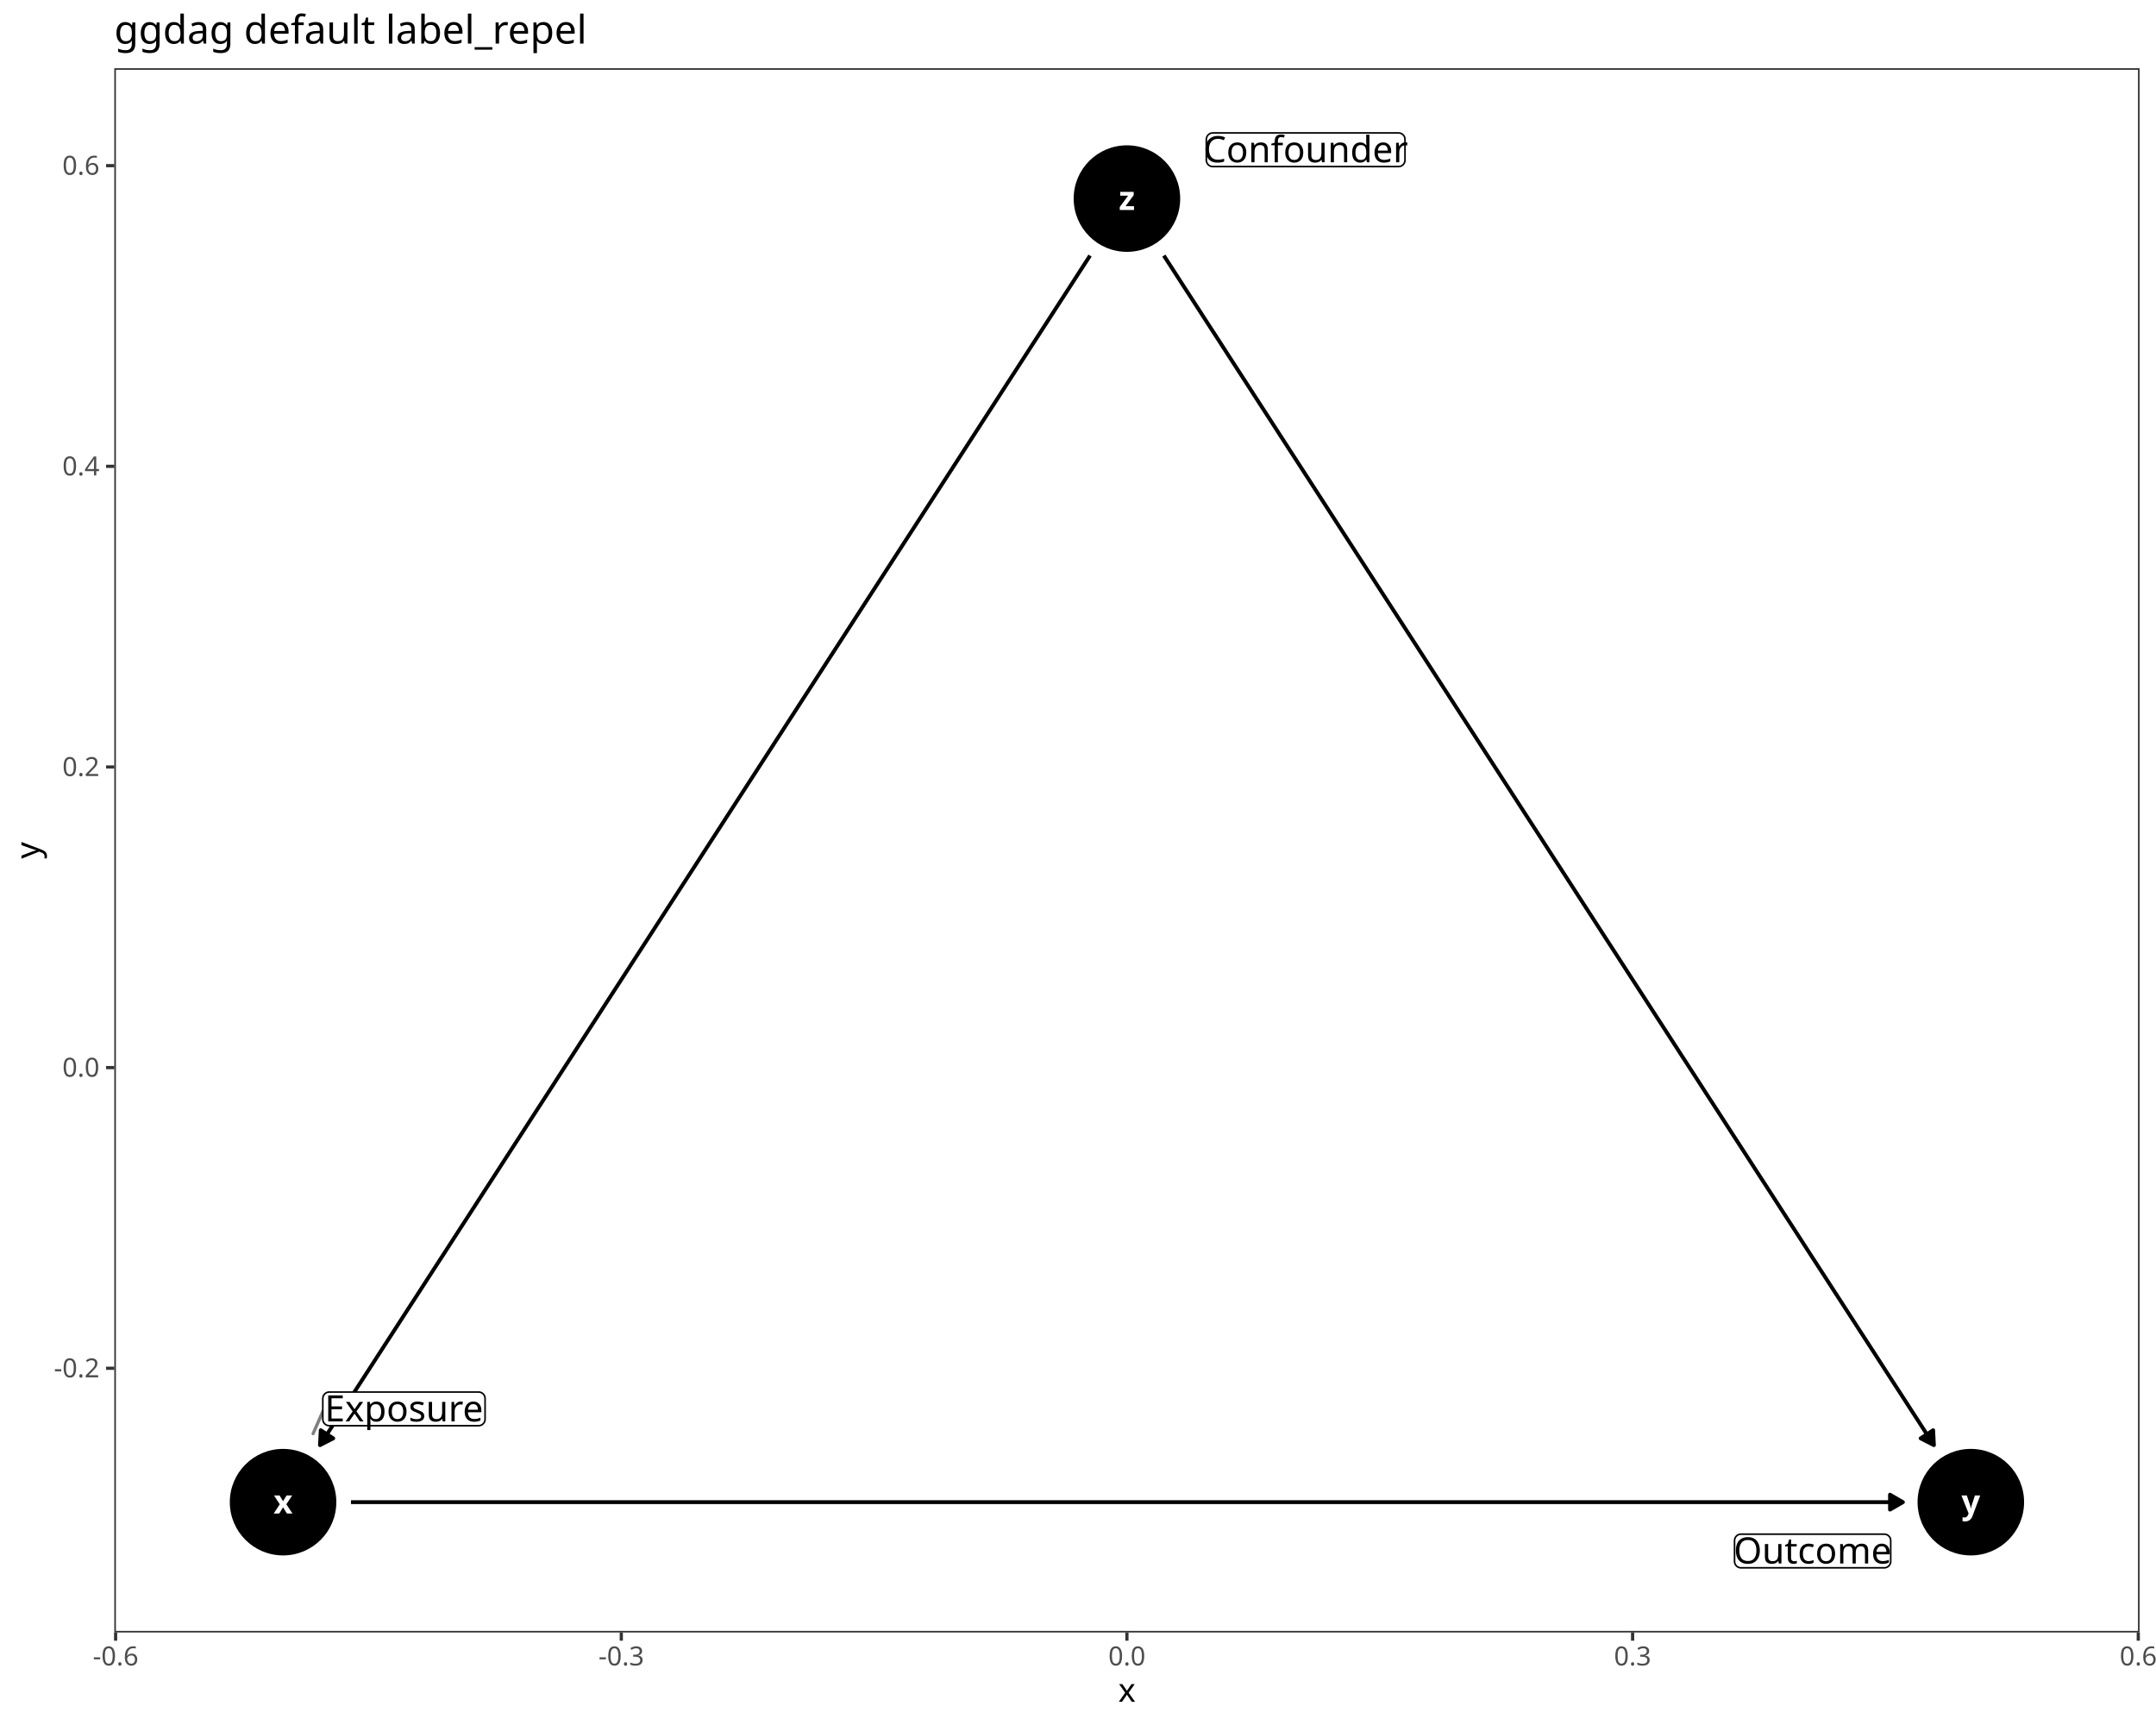
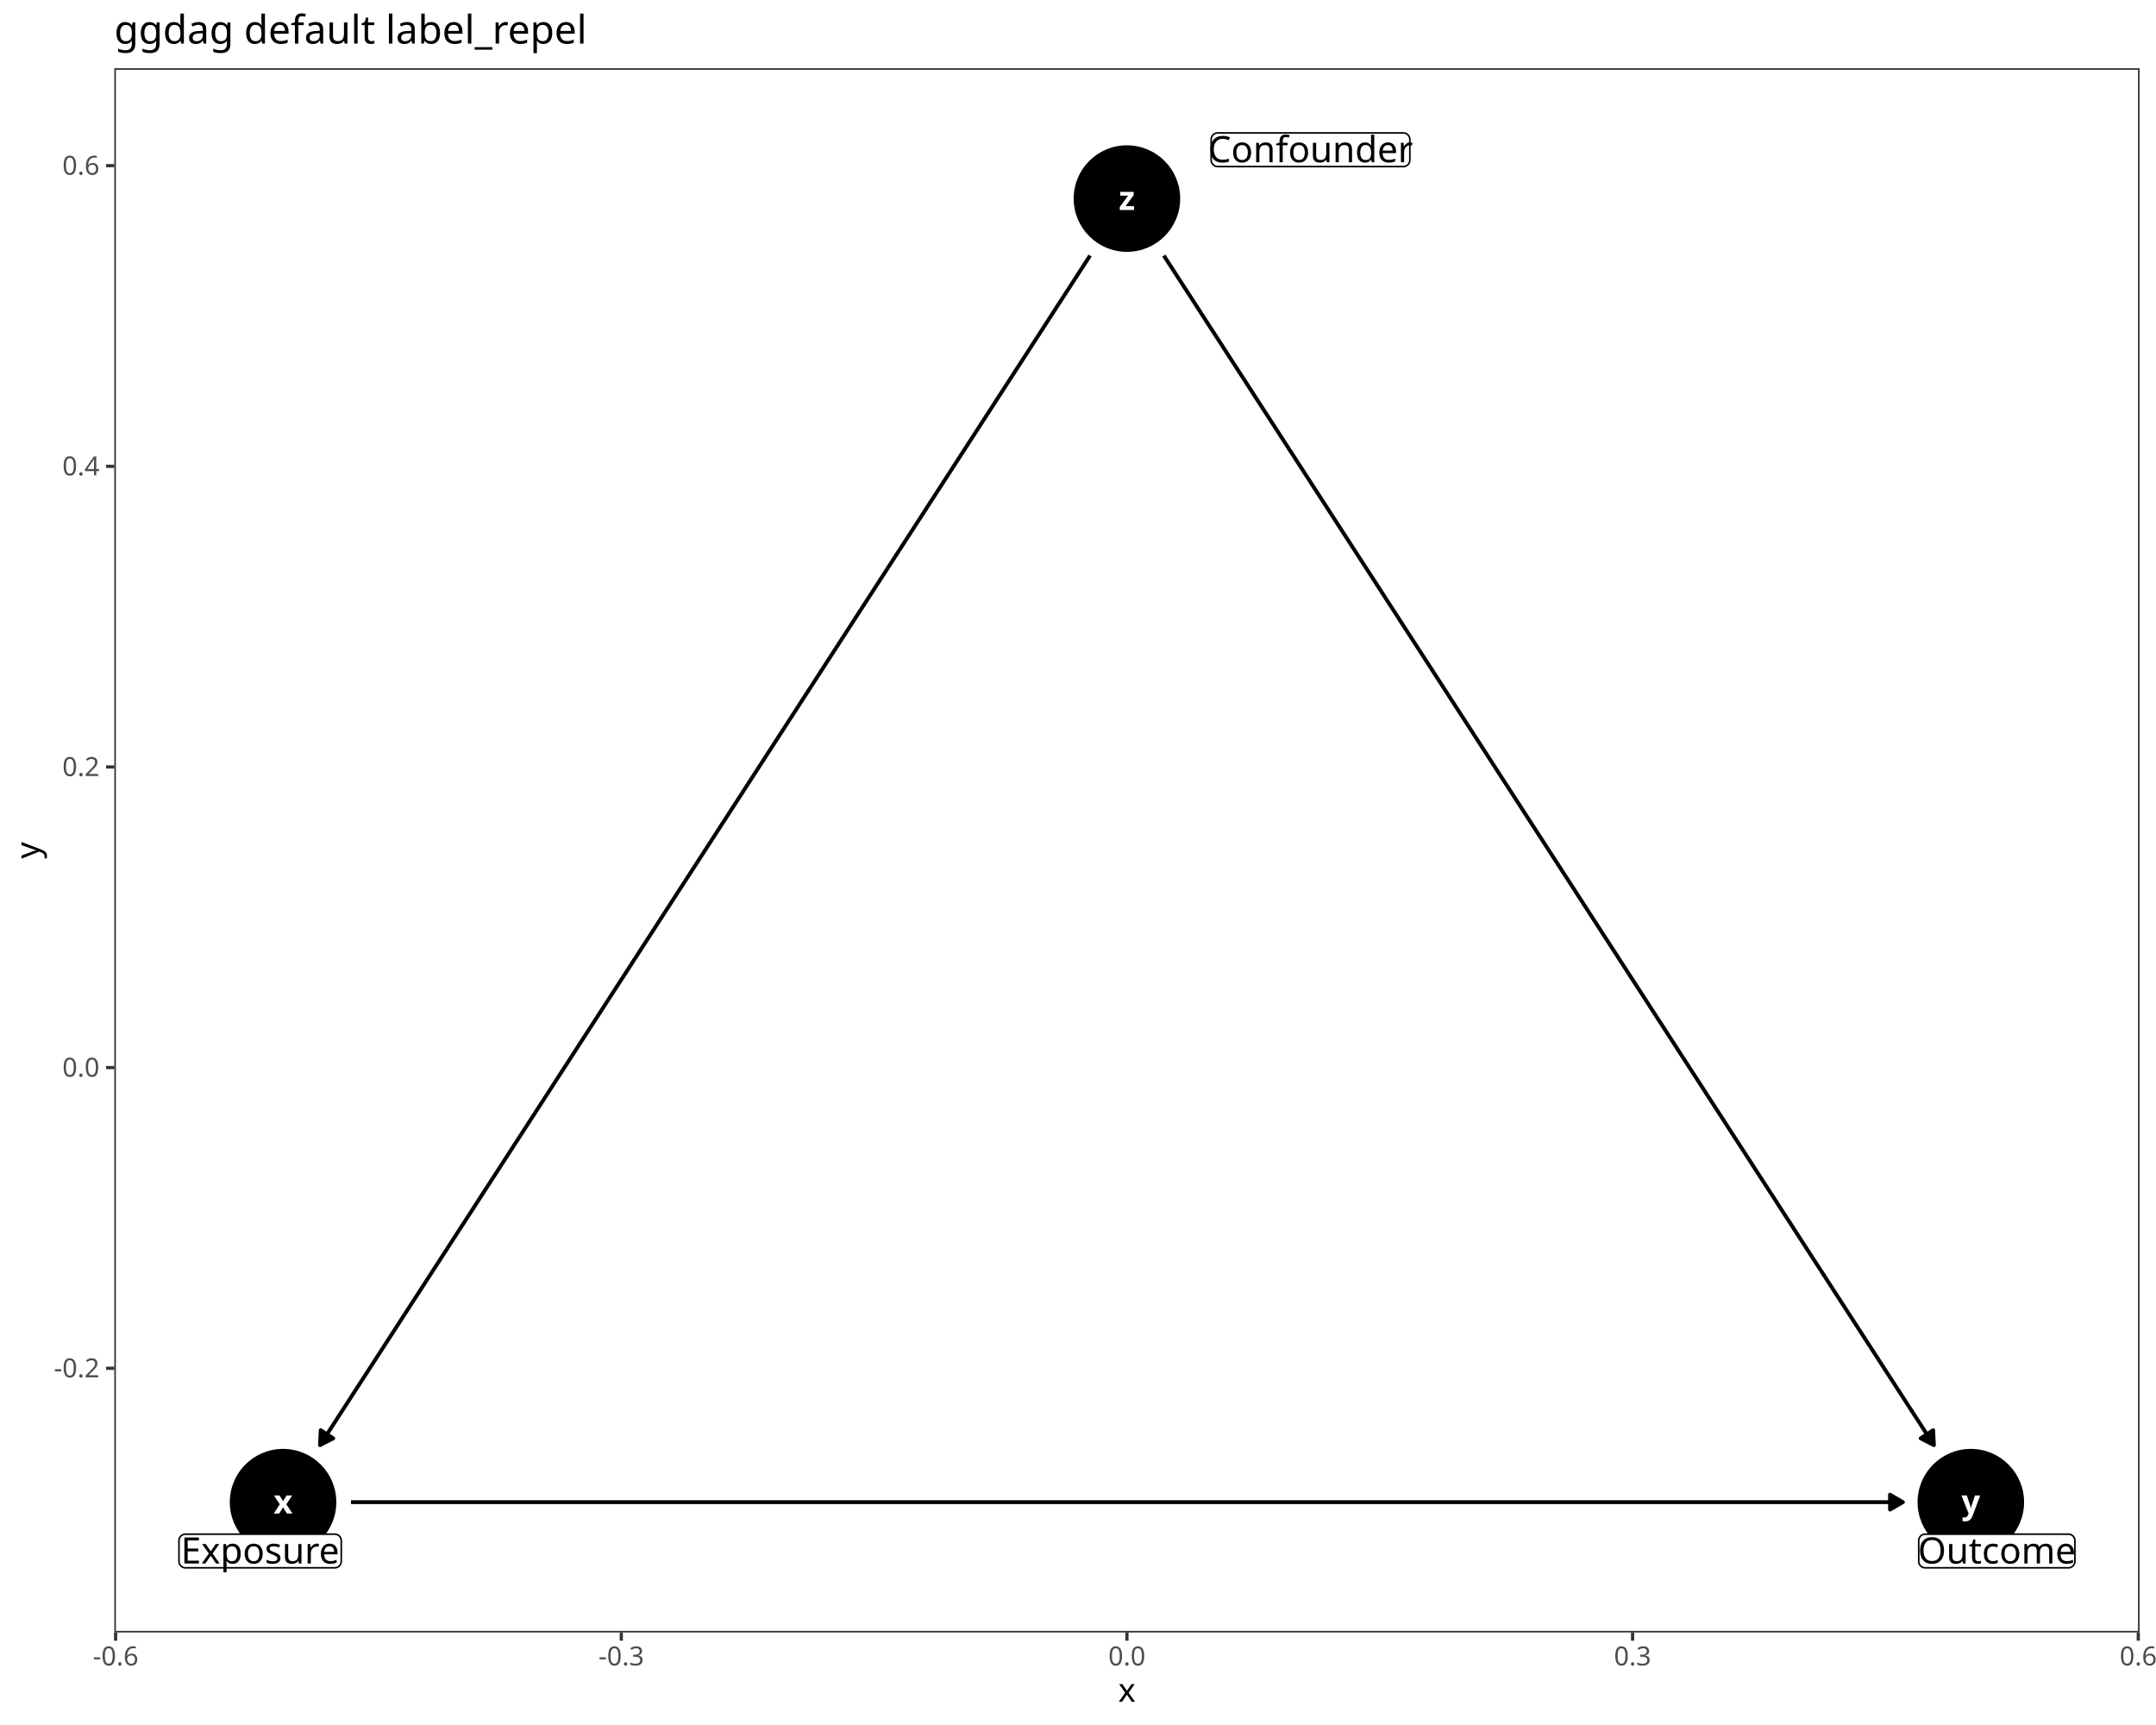
<svg xmlns="http://www.w3.org/2000/svg" class="svglite" data-engine-version="2.0" width="720.00pt" height="576.00pt" viewBox="0 0 720.00 576.00">
  <defs>
    <style type="text/css">
    .svglite line, .svglite polyline, .svglite polygon, .svglite path, .svglite rect, .svglite circle {
      fill: none;
      stroke: #000000;
      stroke-linecap: round;
      stroke-linejoin: round;
      stroke-miterlimit: 10.00;
    }
  </style>
  </defs>
  <rect width="100%" height="100%" style="stroke: none; fill: #FFFFFF;" />
  <defs>
    <clipPath id="cpMC4wMHw3MjAuMDB8MC4wMHw1NzYuMDA=">
      <rect x="0.00" y="0.00" width="720.00" height="576.00" />
    </clipPath>
  </defs>
  <g clip-path="url(#cpMC4wMHw3MjAuMDB8MC4wMHw1NzYuMDA=)">
    <rect x="0.00" y="0.00" width="720.00" height="576.00" style="stroke-width: 1.07; stroke: #FFFFFF; fill: #FFFFFF;" />
  </g>
  <defs>
    <clipPath id="cpMzguMTd8NzE0LjUyfDIyLjc4fDU0NS4xMQ==">
      <rect x="38.17" y="22.78" width="676.35" height="522.33" />
    </clipPath>
  </defs>
  <g clip-path="url(#cpMzguMTd8NzE0LjUyfDIyLjc4fDU0NS4xMQ==)">
    <rect x="38.17" y="22.78" width="676.35" height="522.33" style="stroke-width: 1.07; stroke: none; fill: #FFFFFF;" />
    <circle cx="94.53" cy="501.59" r="17.43" style="stroke-width: 0.71; fill: #000000;" />
    <circle cx="658.16" cy="501.59" r="17.43" style="stroke-width: 0.71; fill: #000000;" />
    <circle cx="376.34" cy="66.31" r="17.43" style="stroke-width: 0.71; fill: #000000;" />
    <polyline points="117.21,501.59 117.30,501.59 123.00,501.59 128.69,501.59 134.38,501.59 140.08,501.59 145.77,501.59 151.46,501.59 157.16,501.59 162.85,501.59 168.54,501.59 174.24,501.59 179.93,501.59 185.62,501.59 191.32,501.59 197.01,501.59 202.70,501.59 208.40,501.59 214.09,501.59 219.78,501.59 225.47,501.59 231.17,501.59 236.86,501.59 242.55,501.59 248.25,501.59 253.94,501.59 259.63,501.59 265.33,501.59 271.02,501.59 276.71,501.59 282.41,501.59 288.10,501.59 293.79,501.59 299.49,501.59 305.18,501.59 310.87,501.59 316.57,501.59 322.26,501.59 327.95,501.59 333.65,501.59 339.34,501.59 345.03,501.59 350.73,501.59 356.42,501.59 362.11,501.59 367.80,501.59 373.50,501.59 379.19,501.59 384.88,501.59 390.58,501.59 396.27,501.59 401.96,501.59 407.66,501.59 413.35,501.59 419.04,501.59 424.74,501.59 430.43,501.59 436.12,501.59 441.82,501.59 447.51,501.59 453.20,501.59 458.90,501.59 464.59,501.59 470.28,501.59 475.98,501.59 481.67,501.59 487.36,501.59 493.06,501.59 498.75,501.59 504.44,501.59 510.13,501.59 515.83,501.59 521.52,501.59 527.21,501.59 532.91,501.59 538.60,501.59 544.29,501.59 549.99,501.59 555.68,501.59 561.37,501.59 567.07,501.59 572.76,501.59 578.45,501.59 584.15,501.59 589.84,501.59 595.53,501.59 601.23,501.59 606.92,501.59 612.61,501.59 618.31,501.59 624.00,501.59 629.69,501.59 635.39,501.59 635.48,501.59 " style="stroke-width: 1.28; stroke-linecap: butt;" />
    <polygon points="631.17,504.08 635.48,501.59 631.17,499.09 " style="stroke-width: 1.28; stroke-linecap: butt; fill: #000000;" />
    <polyline points="364.02,85.35 362.11,88.29 359.27,92.69 356.42,97.09 353.57,101.48 350.73,105.88 347.88,110.28 345.03,114.67 342.19,119.07 339.34,123.47 336.49,127.86 333.65,132.26 330.80,136.66 327.95,141.05 325.11,145.45 322.26,149.85 319.41,154.25 316.57,158.64 313.72,163.04 310.87,167.44 308.03,171.83 305.18,176.23 302.33,180.63 299.49,185.02 296.64,189.42 293.79,193.82 290.95,198.21 288.10,202.61 285.25,207.01 282.41,211.40 279.56,215.80 276.71,220.20 273.87,224.59 271.02,228.99 268.17,233.39 265.33,237.78 262.48,242.18 259.63,246.58 256.79,250.97 253.94,255.37 251.09,259.77 248.25,264.16 245.40,268.56 242.55,272.96 239.71,277.35 236.86,281.75 234.01,286.15 231.17,290.54 228.32,294.94 225.47,299.34 222.63,303.73 219.78,308.13 216.94,312.53 214.09,316.92 211.24,321.32 208.40,325.72 205.55,330.11 202.70,334.51 199.86,338.91 197.01,343.30 194.16,347.70 191.32,352.10 188.47,356.49 185.62,360.89 182.78,365.29 179.93,369.68 177.08,374.08 174.24,378.48 171.39,382.87 168.54,387.27 165.70,391.67 162.85,396.06 160.00,400.46 157.16,404.86 154.31,409.25 151.46,413.65 148.62,418.05 145.77,422.44 142.92,426.84 140.08,431.24 137.23,435.63 134.38,440.03 131.54,444.43 128.69,448.82 125.84,453.22 123.00,457.62 120.15,462.01 117.30,466.41 114.46,470.81 111.61,475.20 108.76,479.60 106.86,482.55 " style="stroke-width: 1.28; stroke-linecap: butt;" />
    <polygon points="107.11,477.57 106.86,482.55 111.29,480.28 " style="stroke-width: 1.28; stroke-linecap: butt; fill: #000000;" />
    <polyline points="388.67,85.35 390.58,88.29 393.42,92.69 396.27,97.09 399.12,101.48 401.96,105.88 404.81,110.28 407.66,114.67 410.50,119.07 413.35,123.47 416.20,127.86 419.04,132.26 421.89,136.66 424.74,141.05 427.58,145.45 430.43,149.85 433.28,154.25 436.12,158.64 438.97,163.04 441.82,167.44 444.66,171.83 447.51,176.23 450.36,180.63 453.20,185.02 456.05,189.42 458.90,193.82 461.74,198.21 464.59,202.61 467.44,207.01 470.28,211.40 473.13,215.80 475.98,220.20 478.82,224.59 481.67,228.99 484.52,233.39 487.36,237.78 490.21,242.18 493.06,246.58 495.90,250.97 498.75,255.37 501.59,259.77 504.44,264.16 507.29,268.56 510.13,272.96 512.98,277.35 515.83,281.75 518.67,286.15 521.52,290.54 524.37,294.94 527.21,299.34 530.06,303.73 532.91,308.13 535.75,312.53 538.60,316.92 541.45,321.32 544.29,325.72 547.14,330.11 549.99,334.51 552.83,338.91 555.68,343.30 558.53,347.70 561.37,352.10 564.22,356.49 567.07,360.89 569.91,365.29 572.76,369.68 575.61,374.08 578.45,378.48 581.30,382.87 584.15,387.27 586.99,391.67 589.84,396.06 592.69,400.46 595.53,404.86 598.38,409.25 601.23,413.65 604.07,418.05 606.92,422.44 609.77,426.84 612.61,431.24 615.46,435.63 618.31,440.03 621.15,444.43 624.00,448.82 626.85,453.22 629.69,457.62 632.54,462.01 635.39,466.41 638.23,470.81 641.08,475.20 643.92,479.60 645.83,482.55 " style="stroke-width: 1.28; stroke-linecap: butt;" />
    <polygon points="641.40,480.28 645.83,482.55 645.58,477.57 " style="stroke-width: 1.28; stroke-linecap: butt; fill: #000000;" />
    <text x="94.53" y="505.38" text-anchor="middle" style="font-size: 11.04px; font-weight: bold; fill: #FFFFFF; font-family: sans;" textLength="5.52px" lengthAdjust="spacingAndGlyphs">x</text>
    <text x="658.16" y="505.38" text-anchor="middle" style="font-size: 11.04px; font-weight: bold; fill: #FFFFFF; font-family: sans;" textLength="5.52px" lengthAdjust="spacingAndGlyphs">y</text>
    <text x="376.34" y="70.11" text-anchor="middle" style="font-size: 11.04px; font-weight: bold; fill: #FFFFFF; font-family: sans;" textLength="5.52px" lengthAdjust="spacingAndGlyphs">z</text>
-     <line x1="107.80" y1="471.34" x2="104.56" y2="478.72" style="stroke-width: 1.07; stroke: #7F7F7F;" />
-     <polygon points="109.96,476.06 159.83,476.06 159.75,476.06 160.10,476.04 160.44,475.97 160.76,475.85 161.06,475.67 161.33,475.45 161.56,475.19 161.75,474.90 161.88,474.58 161.97,474.24 161.99,473.90 161.99,473.90 161.99,466.98 161.99,466.98 161.97,466.63 161.88,466.30 161.75,465.98 161.56,465.68 161.33,465.42 161.06,465.20 160.76,465.03 160.44,464.90 160.10,464.84 159.83,464.82 109.96,464.82 110.22,464.84 109.87,464.82 109.53,464.86 109.19,464.96 108.88,465.11 108.59,465.31 108.34,465.55 108.13,465.83 107.97,466.13 107.86,466.46 107.81,466.81 107.80,466.98 107.80,473.90 107.81,473.72 107.81,474.07 107.86,474.41 107.97,474.74 108.13,475.05 108.34,475.33 108.59,475.57 108.88,475.77 109.19,475.92 109.53,476.01 109.87,476.06 " style="stroke-width: 0.53; fill: #FFFFFF;" />
-     <text x="134.90" y="474.62" text-anchor="middle" style="font-size: 12.14px; font-family: sans;" textLength="51.32px" lengthAdjust="spacingAndGlyphs">Exposure</text>
-     <polygon points="581.41,523.51 629.25,523.51 629.16,523.51 629.51,523.50 629.85,523.43 630.18,523.30 630.48,523.13 630.75,522.91 630.98,522.65 631.16,522.36 631.30,522.04 631.38,521.70 631.41,521.35 631.41,521.35 631.41,514.44 631.41,514.44 631.38,514.09 631.30,513.75 631.16,513.43 630.98,513.14 630.75,512.88 630.48,512.66 630.18,512.48 629.85,512.36 629.51,512.29 629.25,512.28 581.41,512.28 581.67,512.29 581.32,512.28 580.98,512.32 580.64,512.42 580.33,512.56 580.04,512.76 579.79,513.00 579.58,513.28 579.42,513.59 579.31,513.92 579.26,514.26 579.25,514.44 579.25,521.35 579.26,521.18 579.26,521.53 579.31,521.87 579.42,522.20 579.58,522.51 579.79,522.78 580.04,523.03 580.33,523.22 580.64,523.37 580.98,523.47 581.32,523.51 " style="stroke-width: 0.53; fill: #FFFFFF;" />
-     <text x="605.33" y="522.07" text-anchor="middle" style="font-size: 12.14px; font-family: sans;" textLength="49.28px" lengthAdjust="spacingAndGlyphs">Outcome</text>
-     <polygon points="405.01,55.62 467.04,55.62 466.96,55.62 467.31,55.60 467.65,55.54 467.97,55.41 468.27,55.24 468.54,55.02 468.77,54.76 468.96,54.46 469.09,54.14 469.18,53.81 469.20,53.46 469.20,53.46 469.20,46.54 469.20,46.54 469.18,46.20 469.09,45.86 468.96,45.54 468.77,45.25 468.54,44.99 468.27,44.77 467.97,44.59 467.65,44.47 467.31,44.40 467.04,44.38 405.01,44.38 405.28,44.40 404.93,44.39 404.58,44.43 404.25,44.52 403.93,44.67 403.65,44.87 403.40,45.11 403.19,45.39 403.03,45.70 402.92,46.03 402.86,46.37 402.85,46.54 402.85,53.46 402.86,53.29 402.86,53.63 402.92,53.98 403.03,54.31 403.19,54.62 403.40,54.89 403.65,55.13 403.93,55.33 404.25,55.48 404.58,55.58 404.93,55.62 " style="stroke-width: 0.53; fill: #FFFFFF;" />
-     <text x="436.03" y="54.18" text-anchor="middle" style="font-size: 12.14px; font-family: sans;" textLength="63.47px" lengthAdjust="spacingAndGlyphs">Confounder</text>
+     <polygon points="61.93,523.51 111.81,523.51 111.72,523.51 112.07,523.50 112.41,523.43 112.73,523.30 113.03,523.13 113.30,522.91 113.53,522.65 113.72,522.36 113.85,522.04 113.94,521.70 113.97,521.35 113.97,521.35 113.97,514.44 113.97,514.44 113.94,514.09 113.85,513.75 113.72,513.43 113.53,513.14 113.30,512.88 113.03,512.66 112.73,512.48 112.41,512.36 112.07,512.29 111.81,512.28 61.93,512.28 62.19,512.29 61.84,512.28 61.50,512.32 61.16,512.42 60.85,512.56 60.56,512.76 60.31,513.00 60.10,513.28 59.94,513.59 59.83,513.92 59.78,514.26 59.77,514.44 59.77,521.35 59.78,521.18 59.78,521.53 59.83,521.87 59.94,522.20 60.10,522.51 60.31,522.78 60.56,523.03 60.85,523.22 61.16,523.37 61.50,523.47 61.84,523.51 " style="stroke-width: 0.53; fill: #FFFFFF;" />
+     <text x="86.87" y="522.07" text-anchor="middle" style="font-size: 12.14px; font-family: sans;" textLength="51.32px" lengthAdjust="spacingAndGlyphs">Exposure</text>
+     <polygon points="642.92,523.51 690.76,523.51 690.67,523.51 691.02,523.50 691.36,523.43 691.69,523.30 691.99,523.13 692.26,522.91 692.49,522.65 692.67,522.36 692.81,522.04 692.89,521.70 692.92,521.35 692.92,521.35 692.92,514.44 692.92,514.44 692.89,514.09 692.81,513.75 692.67,513.43 692.49,513.14 692.26,512.88 691.99,512.66 691.69,512.48 691.36,512.36 691.02,512.29 690.76,512.28 642.92,512.28 643.18,512.29 642.83,512.28 642.48,512.32 642.15,512.42 641.84,512.56 641.55,512.76 641.30,513.00 641.09,513.28 640.93,513.59 640.82,513.92 640.76,514.26 640.76,514.44 640.76,521.35 640.76,521.18 640.76,521.53 640.82,521.87 640.93,522.20 641.09,522.51 641.30,522.78 641.55,523.03 641.84,523.22 642.15,523.37 642.48,523.47 642.83,523.51 " style="stroke-width: 0.53; fill: #FFFFFF;" />
+     <text x="666.84" y="522.07" text-anchor="middle" style="font-size: 12.14px; font-family: sans;" textLength="49.28px" lengthAdjust="spacingAndGlyphs">Outcome</text>
+     <polygon points="406.63,55.62 468.66,55.62 468.57,55.62 468.92,55.60 469.26,55.54 469.58,55.41 469.89,55.24 470.15,55.02 470.39,54.76 470.57,54.46 470.71,54.14 470.79,53.81 470.82,53.46 470.82,53.46 470.82,46.54 470.82,46.54 470.79,46.20 470.71,45.86 470.57,45.54 470.39,45.25 470.15,44.99 469.89,44.77 469.58,44.59 469.26,44.47 468.92,44.40 468.66,44.38 406.63,44.38 406.89,44.40 406.54,44.39 406.20,44.43 405.86,44.52 405.55,44.67 405.26,44.87 405.01,45.11 404.80,45.39 404.64,45.70 404.53,46.03 404.48,46.37 404.47,46.54 404.47,53.46 404.48,53.29 404.48,53.63 404.53,53.98 404.64,54.31 404.80,54.62 405.01,54.89 405.26,55.13 405.55,55.33 405.86,55.48 406.20,55.58 406.54,55.62 " style="stroke-width: 0.53; fill: #FFFFFF;" />
+     <text x="437.64" y="54.18" text-anchor="middle" style="font-size: 12.14px; font-family: sans;" textLength="63.47px" lengthAdjust="spacingAndGlyphs">Confounder</text>
    <rect x="38.17" y="22.78" width="676.35" height="522.33" style="stroke-width: 1.07; stroke: #333333;" />
  </g>
  <g clip-path="url(#cpMC4wMHw3MjAuMDB8MC4wMHw1NzYuMDA=)">
    <text x="33.24" y="459.91" text-anchor="end" style="font-size: 8.80px; fill: #4D4D4D; font-family: sans;" textLength="15.16px" lengthAdjust="spacingAndGlyphs">-0.2</text>
    <text x="33.24" y="359.52" text-anchor="end" style="font-size: 8.80px; fill: #4D4D4D; font-family: sans;" textLength="12.23px" lengthAdjust="spacingAndGlyphs">0.0</text>
    <text x="33.24" y="259.13" text-anchor="end" style="font-size: 8.80px; fill: #4D4D4D; font-family: sans;" textLength="12.23px" lengthAdjust="spacingAndGlyphs">0.2</text>
    <text x="33.24" y="158.74" text-anchor="end" style="font-size: 8.80px; fill: #4D4D4D; font-family: sans;" textLength="12.23px" lengthAdjust="spacingAndGlyphs">0.4</text>
    <text x="33.24" y="58.35" text-anchor="end" style="font-size: 8.80px; fill: #4D4D4D; font-family: sans;" textLength="12.23px" lengthAdjust="spacingAndGlyphs">0.6</text>
    <polyline points="35.43,456.89 38.17,456.89 " style="stroke-width: 1.07; stroke: #333333; stroke-linecap: butt;" />
    <polyline points="35.43,356.49 38.17,356.49 " style="stroke-width: 1.07; stroke: #333333; stroke-linecap: butt;" />
    <polyline points="35.43,256.10 38.17,256.10 " style="stroke-width: 1.07; stroke: #333333; stroke-linecap: butt;" />
    <polyline points="35.43,155.71 38.17,155.71 " style="stroke-width: 1.07; stroke: #333333; stroke-linecap: butt;" />
    <polyline points="35.43,55.32 38.17,55.32 " style="stroke-width: 1.07; stroke: #333333; stroke-linecap: butt;" />
    <polyline points="38.61,547.85 38.61,545.11 " style="stroke-width: 1.07; stroke: #333333; stroke-linecap: butt;" />
    <polyline points="207.48,547.85 207.48,545.11 " style="stroke-width: 1.07; stroke: #333333; stroke-linecap: butt;" />
    <polyline points="376.34,547.85 376.34,545.11 " style="stroke-width: 1.07; stroke: #333333; stroke-linecap: butt;" />
    <polyline points="545.21,547.85 545.21,545.11 " style="stroke-width: 1.07; stroke: #333333; stroke-linecap: butt;" />
    <polyline points="714.08,547.85 714.08,545.11 " style="stroke-width: 1.07; stroke: #333333; stroke-linecap: butt;" />
    <text x="38.61" y="556.10" text-anchor="middle" style="font-size: 8.80px; fill: #4D4D4D; font-family: sans;" textLength="15.16px" lengthAdjust="spacingAndGlyphs">-0.6</text>
    <text x="207.48" y="556.10" text-anchor="middle" style="font-size: 8.80px; fill: #4D4D4D; font-family: sans;" textLength="15.16px" lengthAdjust="spacingAndGlyphs">-0.3</text>
    <text x="376.34" y="556.10" text-anchor="middle" style="font-size: 8.80px; fill: #4D4D4D; font-family: sans;" textLength="12.23px" lengthAdjust="spacingAndGlyphs">0.0</text>
    <text x="545.21" y="556.10" text-anchor="middle" style="font-size: 8.80px; fill: #4D4D4D; font-family: sans;" textLength="12.23px" lengthAdjust="spacingAndGlyphs">0.3</text>
    <text x="714.08" y="556.10" text-anchor="middle" style="font-size: 8.80px; fill: #4D4D4D; font-family: sans;" textLength="12.23px" lengthAdjust="spacingAndGlyphs">0.6</text>
    <text x="376.34" y="568.24" text-anchor="middle" style="font-size: 11.00px; font-family: sans;" textLength="5.50px" lengthAdjust="spacingAndGlyphs">x</text>
    <text transform="translate(13.05,283.95) rotate(-90)" text-anchor="middle" style="font-size: 11.00px; font-family: sans;" textLength="5.50px" lengthAdjust="spacingAndGlyphs">y</text>
    <text x="38.17" y="14.56" style="font-size: 13.20px; font-family: sans;" textLength="148.25px" lengthAdjust="spacingAndGlyphs">ggdag default label_repel</text>
  </g>
</svg>
